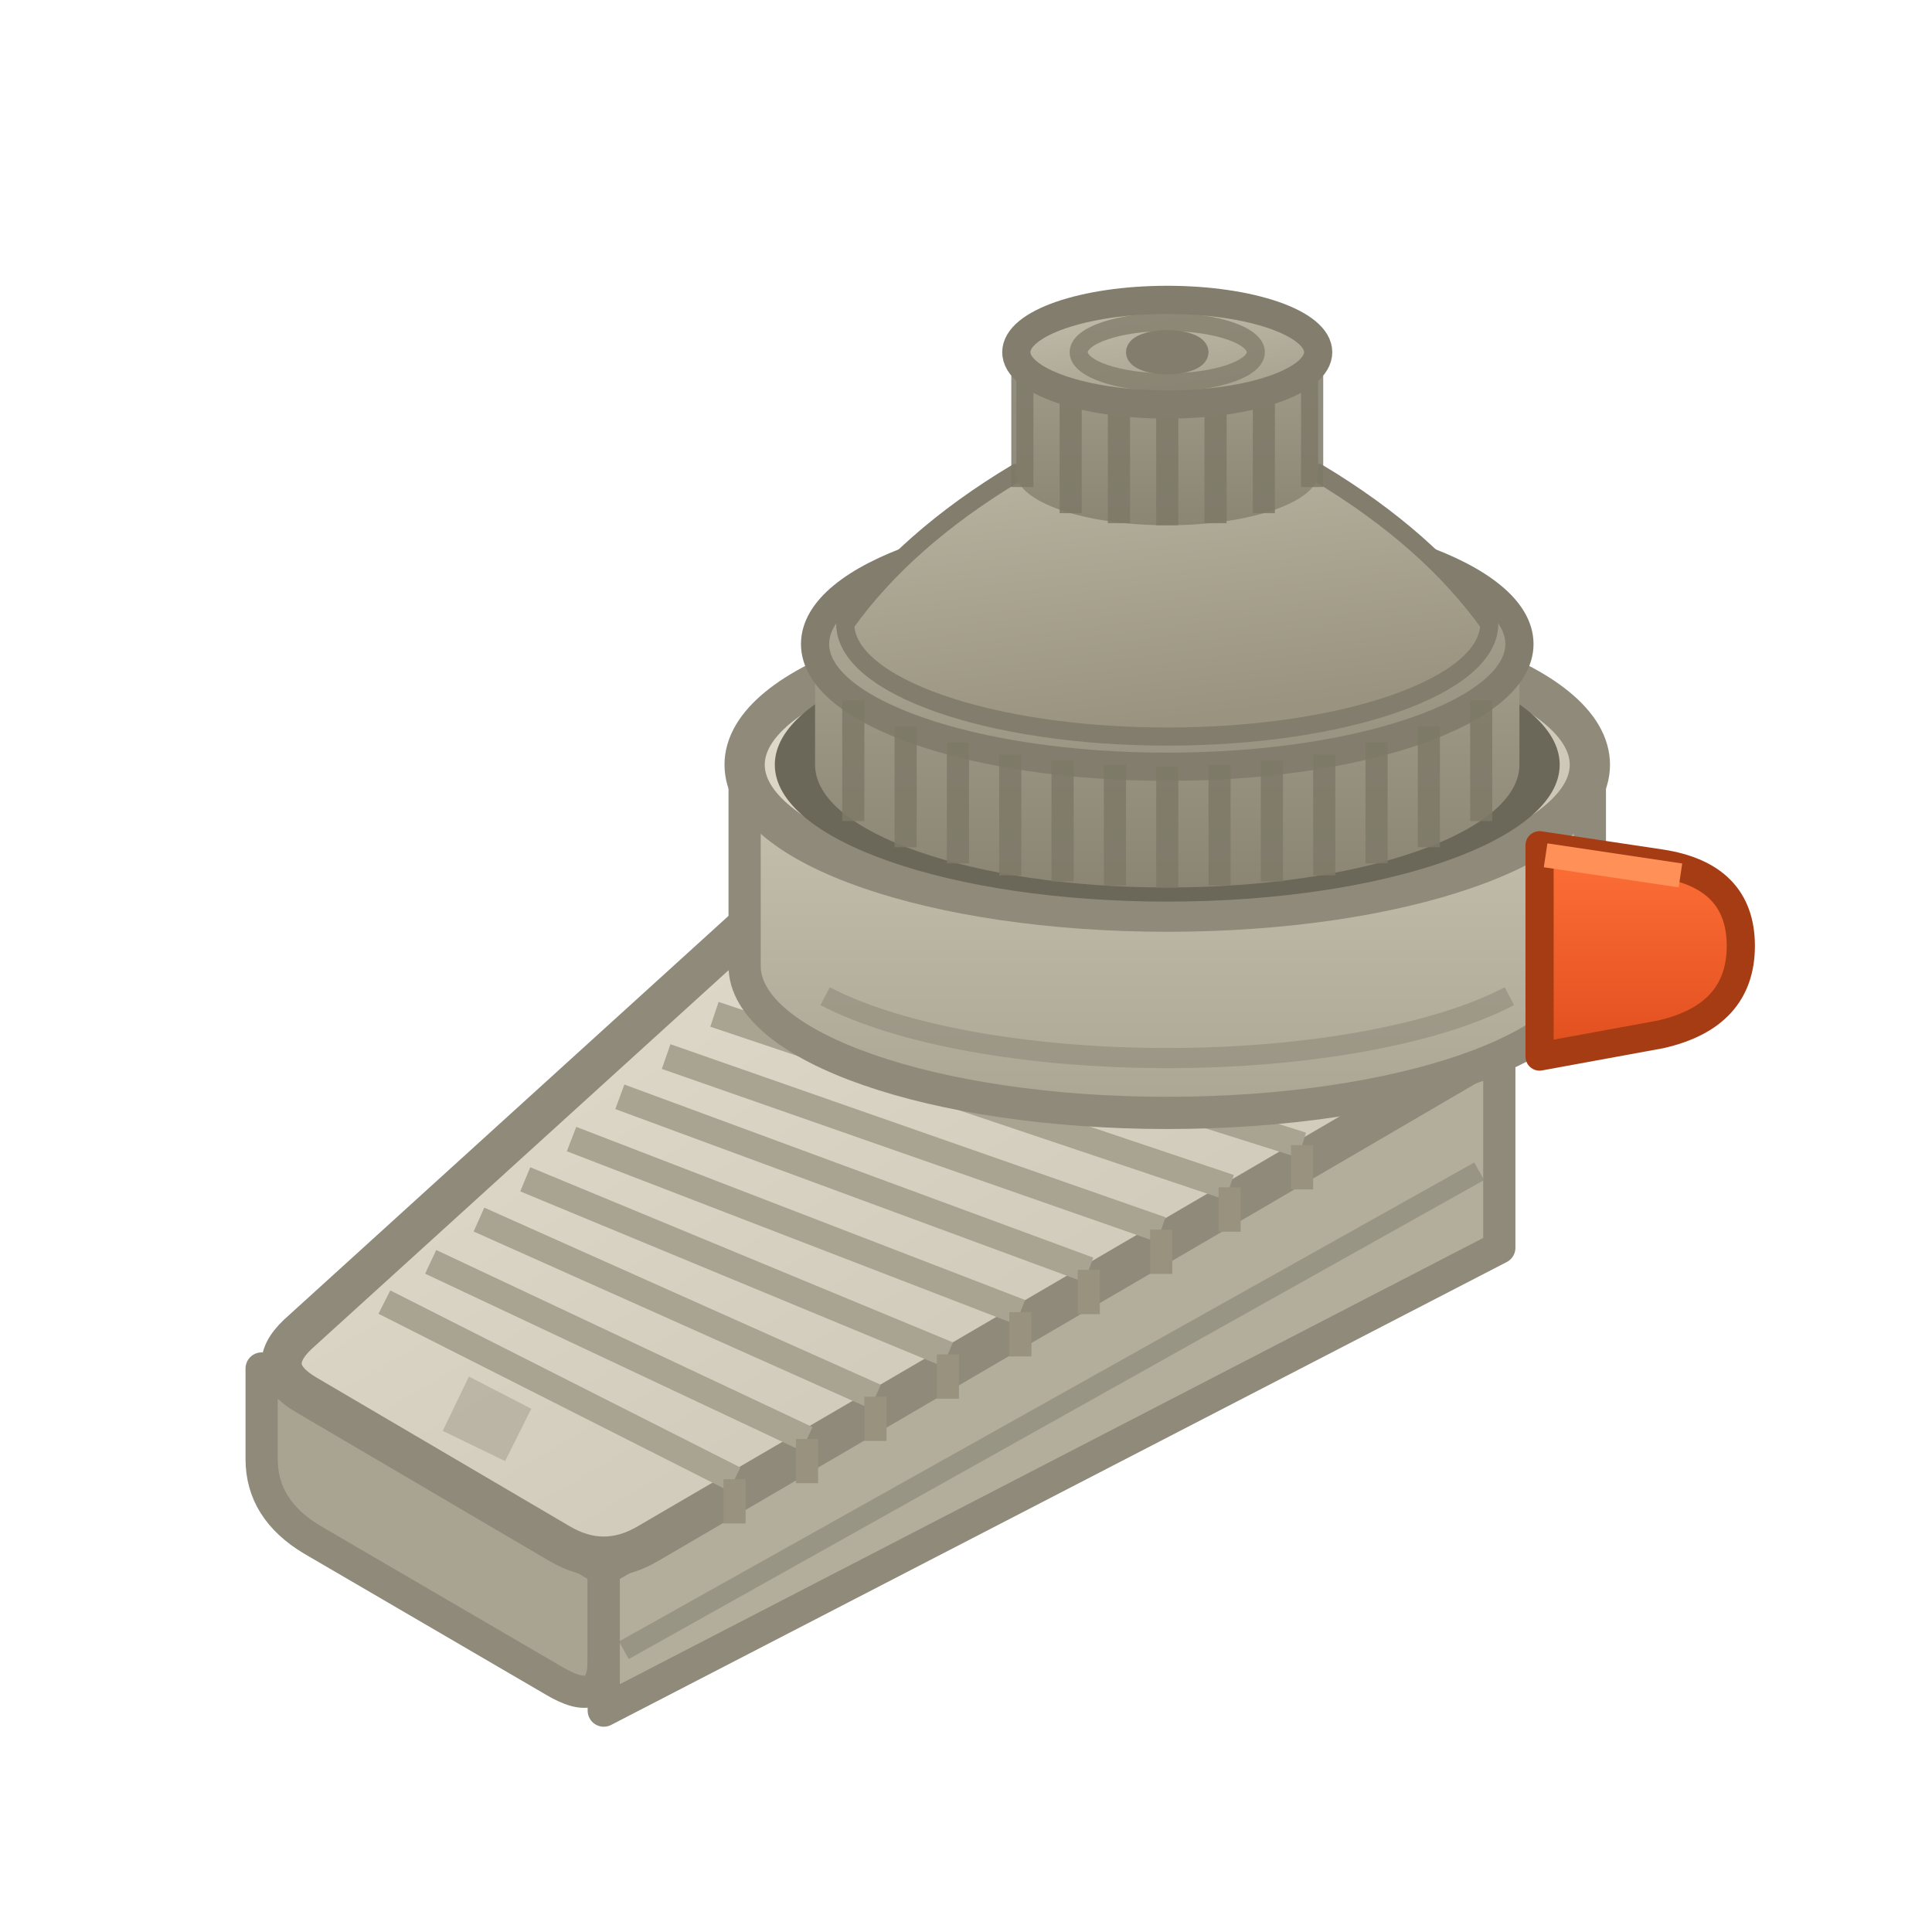
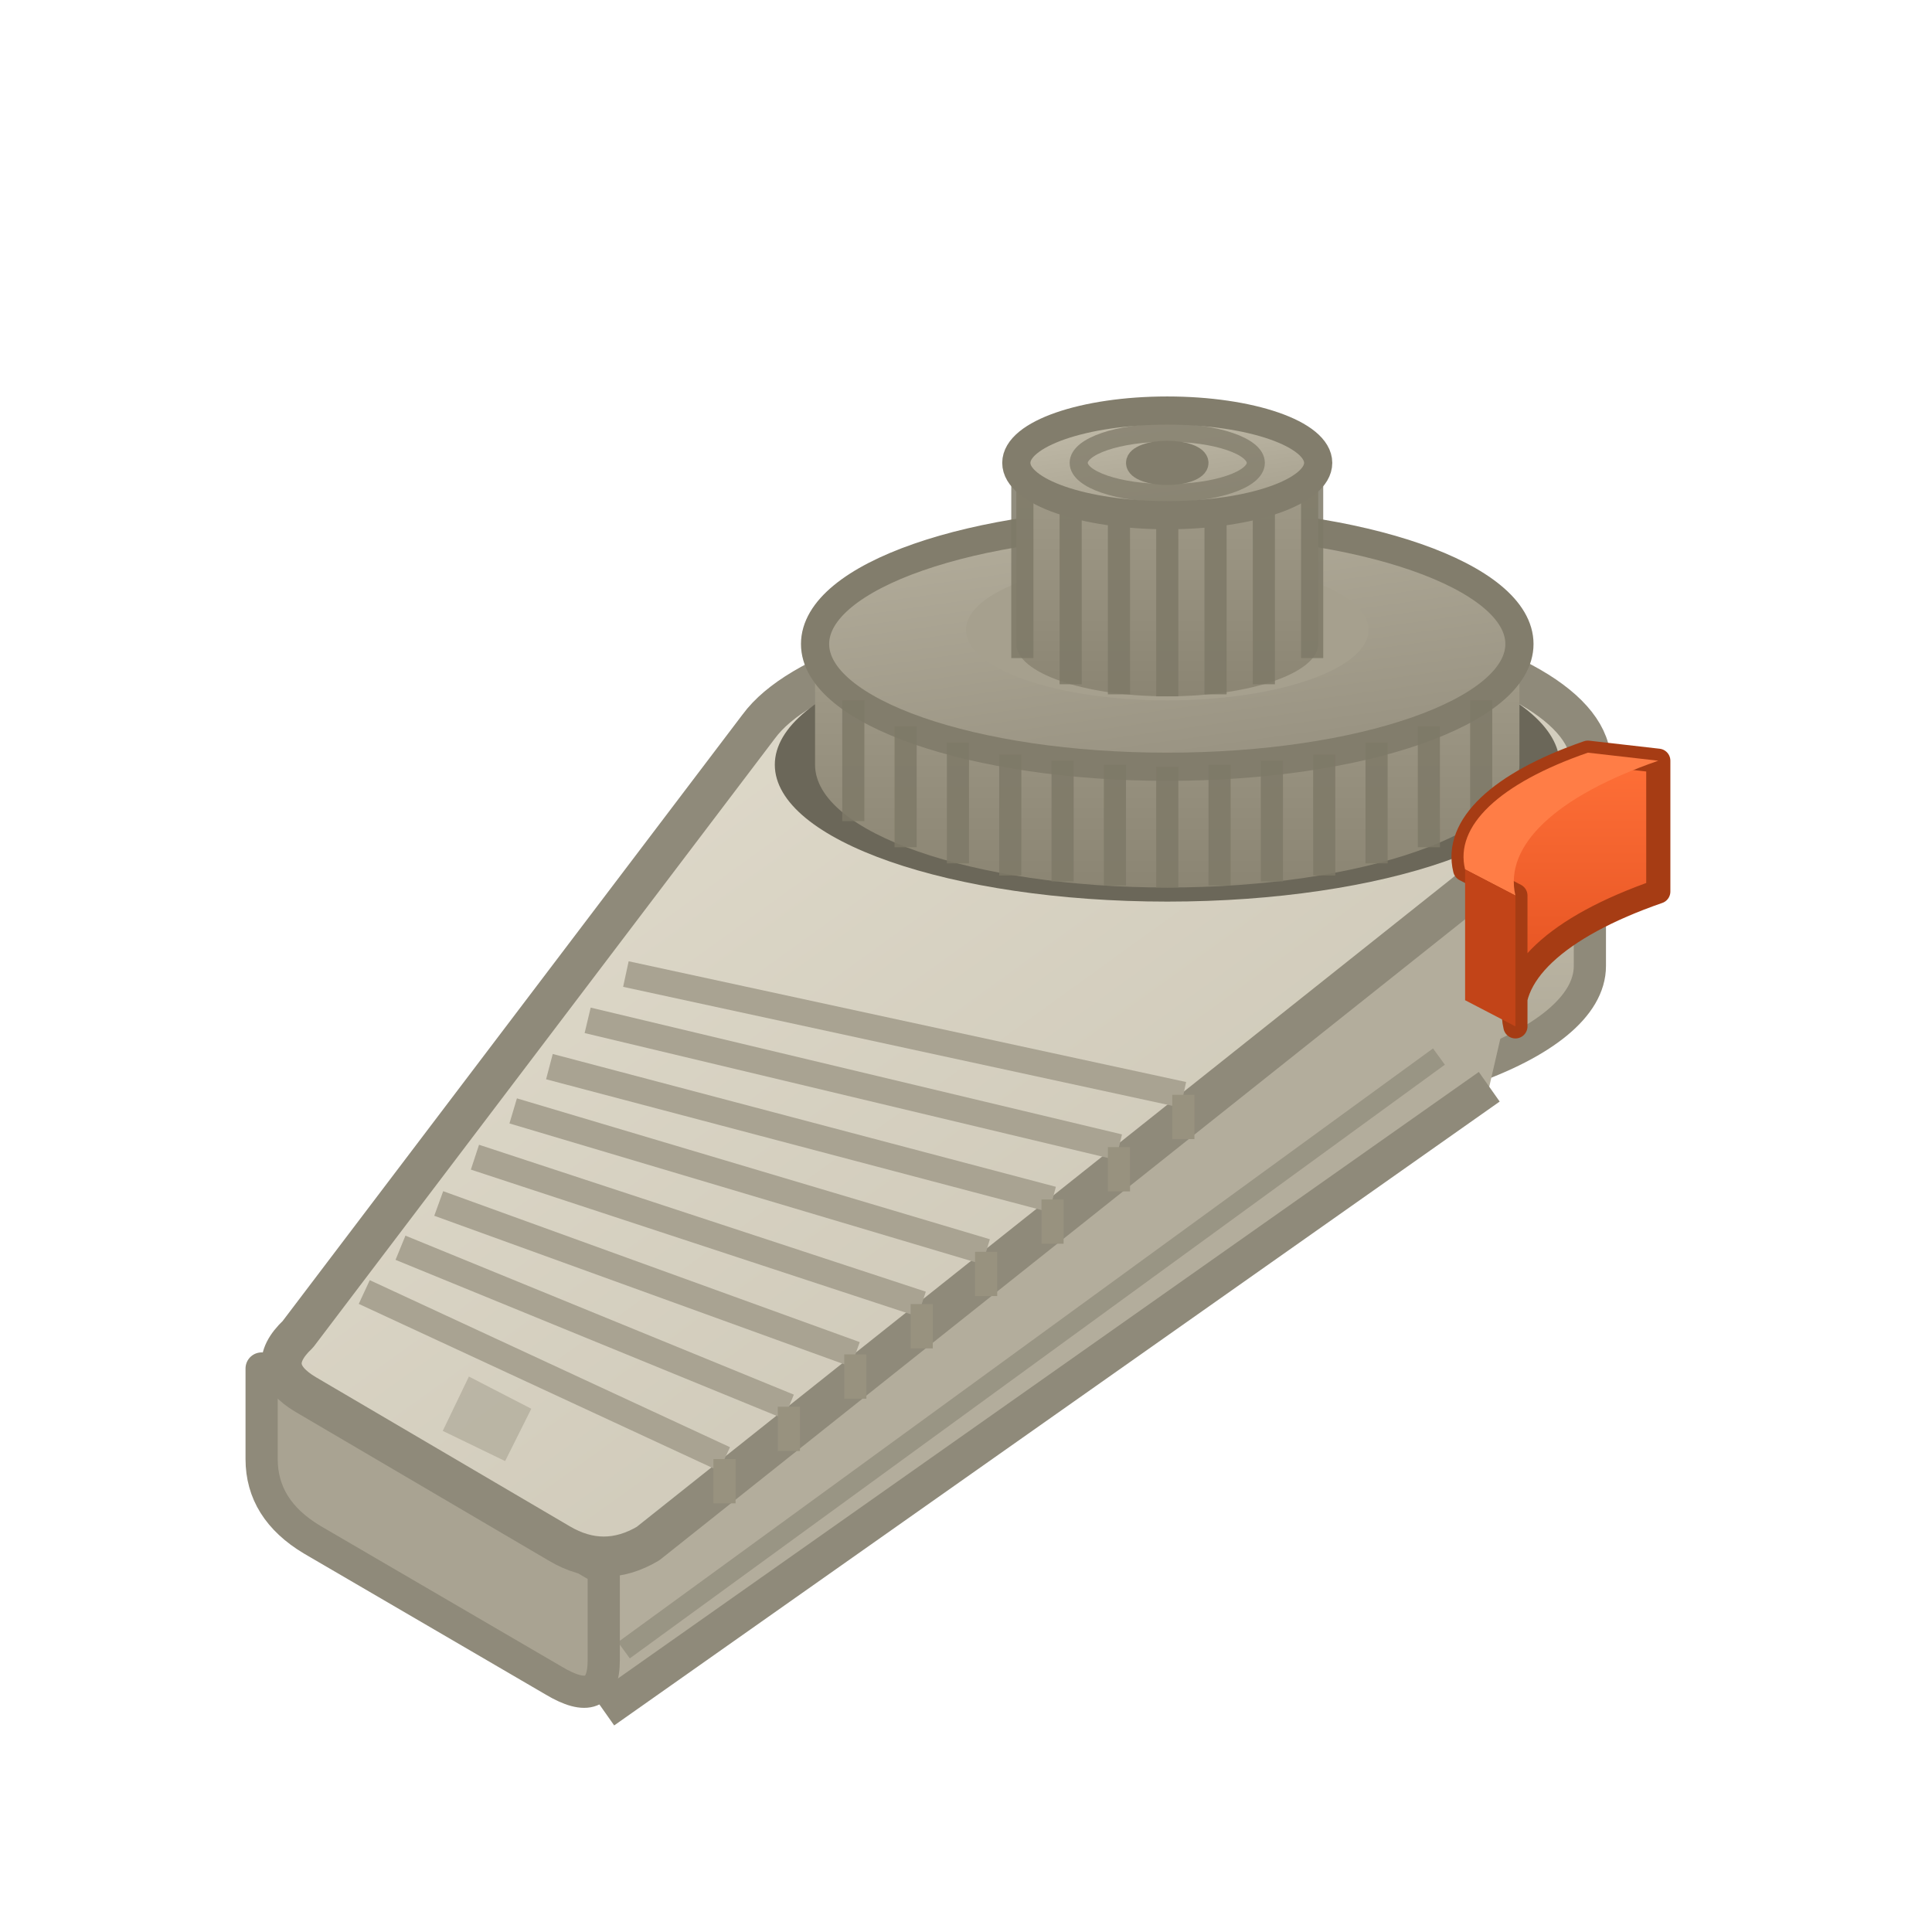
<svg xmlns="http://www.w3.org/2000/svg" viewBox="0 0 96 96" width="96" height="96">
  <defs>
    <linearGradient id="pBody" x1="0" y1="0" x2="1" y2="1">
      <stop offset="0" stop-color="#E4DFD0" />
      <stop offset="1" stop-color="#C6C0AF" />
    </linearGradient>
    <linearGradient id="pWall" x1="0" y1="0" x2="0" y2="1">
      <stop offset="0" stop-color="#C8C2B1" />
      <stop offset="1" stop-color="#ABA593" />
    </linearGradient>
    <linearGradient id="pDial" x1="0" y1="0" x2="0.4" y2="1">
      <stop offset="0" stop-color="#B5AF9D" />
      <stop offset="1" stop-color="#9A9483" />
    </linearGradient>
    <linearGradient id="pDialWall" x1="0" y1="0" x2="0" y2="1">
      <stop offset="0" stop-color="#A29C8A" />
      <stop offset="1" stop-color="#8B8573" />
    </linearGradient>
-     <linearGradient id="pDome" x1="0" y1="0" x2="0.3" y2="1">
-       <stop offset="0" stop-color="#B9B3A1" />
-       <stop offset="1" stop-color="#999380" />
-     </linearGradient>
    <linearGradient id="pCap" x1="0" y1="0" x2="0.4" y2="1">
      <stop offset="0" stop-color="#C4BEAC" />
      <stop offset="1" stop-color="#A8A290" />
    </linearGradient>
    <linearGradient id="pBtn" x1="0" y1="0" x2="0" y2="1">
      <stop offset="0" stop-color="#FF7038" />
      <stop offset="1" stop-color="#E04E1E" />
    </linearGradient>
  </defs>
+   <path d="M 37,38 A 21 7.3 0 0 0 79,38 L 79,48 A 21 7.3 0 0 1 37,48 Z" fill="url(#pWall)" stroke="#8F8A7A" stroke-width="1.6" stroke-linejoin="round" />
+   <polygon points="30,78 77,41 74,54 30,85" fill="#B3AD9C" />
+   <line x1="30" y1="85" x2="74" y2="54" stroke="#8F8A7A" stroke-width="1.8" />
  <path d="M 13,68 L 30,78 L 30,82.5 Q 30,85 27.5,83.5 L 15.5,76.5 Q 13,75 13,72.5 Z" fill="#A9A392" stroke="#8F8A7A" stroke-width="1.6" stroke-linejoin="round" />
-   <polygon points="30,78 74.5,52 74.5,62 30,85" fill="#B3AD9C" stroke="#8F8A7A" stroke-width="1.6" stroke-linejoin="round" />
-   <line x1="31" y1="82" x2="73.5" y2="58.2" stroke="#8F8A7A" stroke-width="1" opacity="0.7" />
-   <path d="M 14.8,66.3 L 41,42.5 L 74.5,52 L 32.2,76.7 Q 30,78 27.8,76.7 L 15.2,69.3 Q 13,68 14.8,66.3 Z" fill="url(#pBody)" stroke="#8F8A7A" stroke-width="2" stroke-linejoin="round" />
+   <path d="M 37.7,36.1 A 21 7.3 0 1 1 77.2,40.9 L 32.2,76.7 Q 30,78 27.8,76.7 L 15.2,69.3 Q 13,68 14.8,66.3 Z" fill="url(#pBody)" stroke="#8F8A7A" stroke-width="2" stroke-linejoin="round" />
  <g stroke="#A9A392" stroke-width="1.3">
-     <line x1="19.1" y1="64.7" x2="36.5" y2="73.5" />
-     <line x1="21.4" y1="62.7" x2="40.1" y2="71.5" />
-     <line x1="23.8" y1="60.6" x2="43.5" y2="69.4" />
-     <line x1="26.1" y1="58.6" x2="47.1" y2="67.3" />
-     <line x1="28.4" y1="56.6" x2="50.7" y2="65.2" />
-     <line x1="30.8" y1="54.5" x2="54.1" y2="63.1" />
-     <line x1="33.1" y1="52.5" x2="57.7" y2="61.1" />
-     <line x1="35.5" y1="50.4" x2="61.1" y2="59.0" />
-     <line x1="37.8" y1="48.4" x2="64.7" y2="56.9" />
+     <line x1="18.1" y1="64.2" x2="36.0" y2="72.5" />
+     <line x1="19.9" y1="62.0" x2="39.2" y2="69.9" />
+     <line x1="21.8" y1="59.8" x2="42.5" y2="67.3" />
+     <line x1="23.6" y1="57.5" x2="45.8" y2="64.8" />
+     <line x1="25.5" y1="55.2" x2="49.0" y2="62.2" />
+     <line x1="27.3" y1="53.0" x2="52.3" y2="59.6" />
+     <line x1="29.2" y1="50.7" x2="55.6" y2="57.0" />
+     <line x1="31.1" y1="48.4" x2="58.8" y2="54.4" />
  </g>
  <g stroke="#98927F" stroke-width="1.1">
-     <line x1="36.5" y1="73.5" x2="36.5" y2="75.7" />
-     <line x1="40.1" y1="71.5" x2="40.1" y2="73.7" />
-     <line x1="43.5" y1="69.4" x2="43.5" y2="71.6" />
-     <line x1="47.1" y1="67.3" x2="47.1" y2="69.5" />
-     <line x1="50.7" y1="65.2" x2="50.7" y2="67.4" />
-     <line x1="54.1" y1="63.1" x2="54.1" y2="65.3" />
-     <line x1="57.7" y1="61.1" x2="57.7" y2="63.3" />
-     <line x1="61.1" y1="59.0" x2="61.1" y2="61.2" />
-     <line x1="64.7" y1="56.9" x2="64.7" y2="59.1" />
+     <line x1="36.0" y1="72.5" x2="36.0" y2="74.7" />
+     <line x1="39.2" y1="69.9" x2="39.2" y2="72.1" />
+     <line x1="42.5" y1="67.3" x2="42.5" y2="69.5" />
+     <line x1="45.8" y1="64.8" x2="45.8" y2="67.0" />
+     <line x1="49.0" y1="62.2" x2="49.0" y2="64.4" />
+     <line x1="52.3" y1="59.6" x2="52.3" y2="61.8" />
+     <line x1="55.6" y1="57.0" x2="55.6" y2="59.2" />
+     <line x1="58.8" y1="54.4" x2="58.8" y2="56.6" />
  </g>
  <polygon points="23.3,68.4 26.4,70.0 25.1,72.6 22.0,71.1" fill="#A9A392" opacity="0.6" />
-   <path d="M 37,38 A 21 7.3 0 0 0 79,38 L 79,48 A 21 7.3 0 0 1 37,48 Z" fill="url(#pWall)" stroke="#8F8A7A" stroke-width="1.6" stroke-linejoin="round" />
-   <path d="M 41,49.5 A 20 6.5 0 0 0 75,49.5" fill="none" stroke="#8F8A7A" stroke-width="1" opacity="0.6" />
-   <ellipse cx="58" cy="38" rx="21" ry="7.3" fill="url(#pBody)" stroke="#8F8A7A" stroke-width="2" />
+   <line x1="31" y1="82" x2="71.5" y2="52.5" stroke="#8F8A7A" stroke-width="1" opacity="0.7" />
  <ellipse cx="58" cy="38" rx="19.5" ry="6.8" fill="#6B6759" />
  <path d="M 40.5,32 A 17.5 6.1 0 0 0 75.5,32 L 75.5,38 A 17.5 6.1 0 0 1 40.5,38 Z" fill="url(#pDialWall)" />
  <ellipse cx="58" cy="32" rx="17.5" ry="6.1" fill="url(#pDial)" stroke="#827D6C" stroke-width="1.4" />
  <g stroke="#7E7967" stroke-width="1.1" opacity="0.85">
    <line x1="58" y1="38.1" x2="58" y2="44.1" />
    <line x1="60.6" y1="38.0" x2="60.6" y2="44.0" />
    <line x1="55.4" y1="38.0" x2="55.4" y2="44.0" />
    <line x1="63.2" y1="37.8" x2="63.2" y2="43.8" />
    <line x1="52.8" y1="37.8" x2="52.8" y2="43.8" />
    <line x1="65.8" y1="37.5" x2="65.8" y2="43.5" />
    <line x1="50.2" y1="37.5" x2="50.2" y2="43.5" />
    <line x1="68.4" y1="36.9" x2="68.4" y2="42.9" />
    <line x1="47.6" y1="36.9" x2="47.6" y2="42.9" />
    <line x1="71" y1="36.1" x2="71" y2="42.1" />
    <line x1="45" y1="36.1" x2="45" y2="42.1" />
    <line x1="73.6" y1="34.8" x2="73.6" y2="40.8" />
    <line x1="42.4" y1="34.8" x2="42.4" y2="40.8" />
  </g>
-   <path d="M 42,31 Q 45,26.8 50.5,23.5 L 65.5,23.5 Q 71,26.8 74,31 A 16 5.6 0 0 1 42,31 Z" fill="url(#pDome)" stroke="#827D6C" stroke-width="0.9" />
-   <path d="M 50.5,17.5 A 7.5 2.6 0 0 0 65.5,17.5 L 65.5,23.5 A 7.5 2.6 0 0 1 50.5,23.5 Z" fill="url(#pDialWall)" />
+   <ellipse cx="58" cy="31.3" rx="10" ry="3.5" fill="#A6A08E" />
+   <path d="M 50.5,23 A 7.5 2.6 0 0 0 65.5,23 L 65.5,32 A 7.5 2.6 0 0 1 50.5,32 Z" fill="url(#pDialWall)" />
  <g stroke="#7E7967" stroke-width="1.1" opacity="0.85">
-     <line x1="58" y1="20.1" x2="58" y2="26.1" />
-     <line x1="60.4" y1="20.0" x2="60.4" y2="26.0" />
-     <line x1="55.6" y1="20.0" x2="55.6" y2="26.0" />
-     <line x1="62.8" y1="19.5" x2="62.8" y2="25.5" />
-     <line x1="53.2" y1="19.5" x2="53.2" y2="25.5" />
-     <line x1="65.2" y1="18.2" x2="65.2" y2="24.2" />
-     <line x1="50.8" y1="18.2" x2="50.8" y2="24.2" />
+     <line x1="58" y1="25.6" x2="58" y2="34.6" />
+     <line x1="60.4" y1="25.5" x2="60.4" y2="34.5" />
+     <line x1="55.6" y1="25.5" x2="55.6" y2="34.5" />
+     <line x1="62.8" y1="25.0" x2="62.8" y2="34.0" />
+     <line x1="53.2" y1="25.0" x2="53.2" y2="34.0" />
+     <line x1="65.2" y1="23.7" x2="65.2" y2="32.7" />
+     <line x1="50.8" y1="23.7" x2="50.8" y2="32.7" />
  </g>
-   <ellipse cx="58" cy="17.5" rx="7.5" ry="2.6" fill="url(#pCap)" stroke="#827D6C" stroke-width="1.4" />
-   <ellipse cx="58" cy="17.5" rx="4.4" ry="1.5" fill="none" stroke="#827D6C" stroke-width="0.9" opacity="0.8" />
-   <ellipse cx="58" cy="17.5" rx="1.5" ry="0.55" fill="none" stroke="#827D6C" stroke-width="1.1" />
-   <path d="M 76.5,42 L 82.5,42.9 Q 86.5,43.5 86.5,47 Q 86.5,50.5 82.5,51.4 L 76.5,52.5 Z" fill="url(#pBtn)" stroke="#A63C14" stroke-width="1.4" stroke-linejoin="round" />
-   <line x1="76.8" y1="42.5" x2="83.5" y2="43.5" stroke="#FF9058" stroke-width="1.2" />
+   <ellipse cx="58" cy="23" rx="7.5" ry="2.6" fill="url(#pCap)" stroke="#827D6C" stroke-width="1.4" />
+   <ellipse cx="58" cy="23" rx="4.4" ry="1.5" fill="none" stroke="#827D6C" stroke-width="0.9" opacity="0.8" />
+   <ellipse cx="58" cy="23" rx="1.5" ry="0.55" fill="none" stroke="#827D6C" stroke-width="1.1" />
+   <path d="M 78.9,37.4 A 21 7.3 0 0 0 72.8,43.2 L 75.3,44.5 L 75.3,51.0 A 24.5 8.5 0 0 1 82.4,44.3 L 82.4,37.8 Z" fill="url(#pBtn)" stroke="#A63C14" stroke-width="1.2" stroke-linejoin="round" />
+   <path d="M 78.9,37.4 A 21 7.3 0 0 0 72.8,43.2 L 75.3,44.5 A 24.5 8.5 0 0 1 82.4,37.8 Z" fill="#FF7D46" />
+   <path d="M 72.8,43.2 L 75.3,44.5 L 75.3,51.0 L 72.8,49.7 Z" fill="#C24418" />
</svg>
